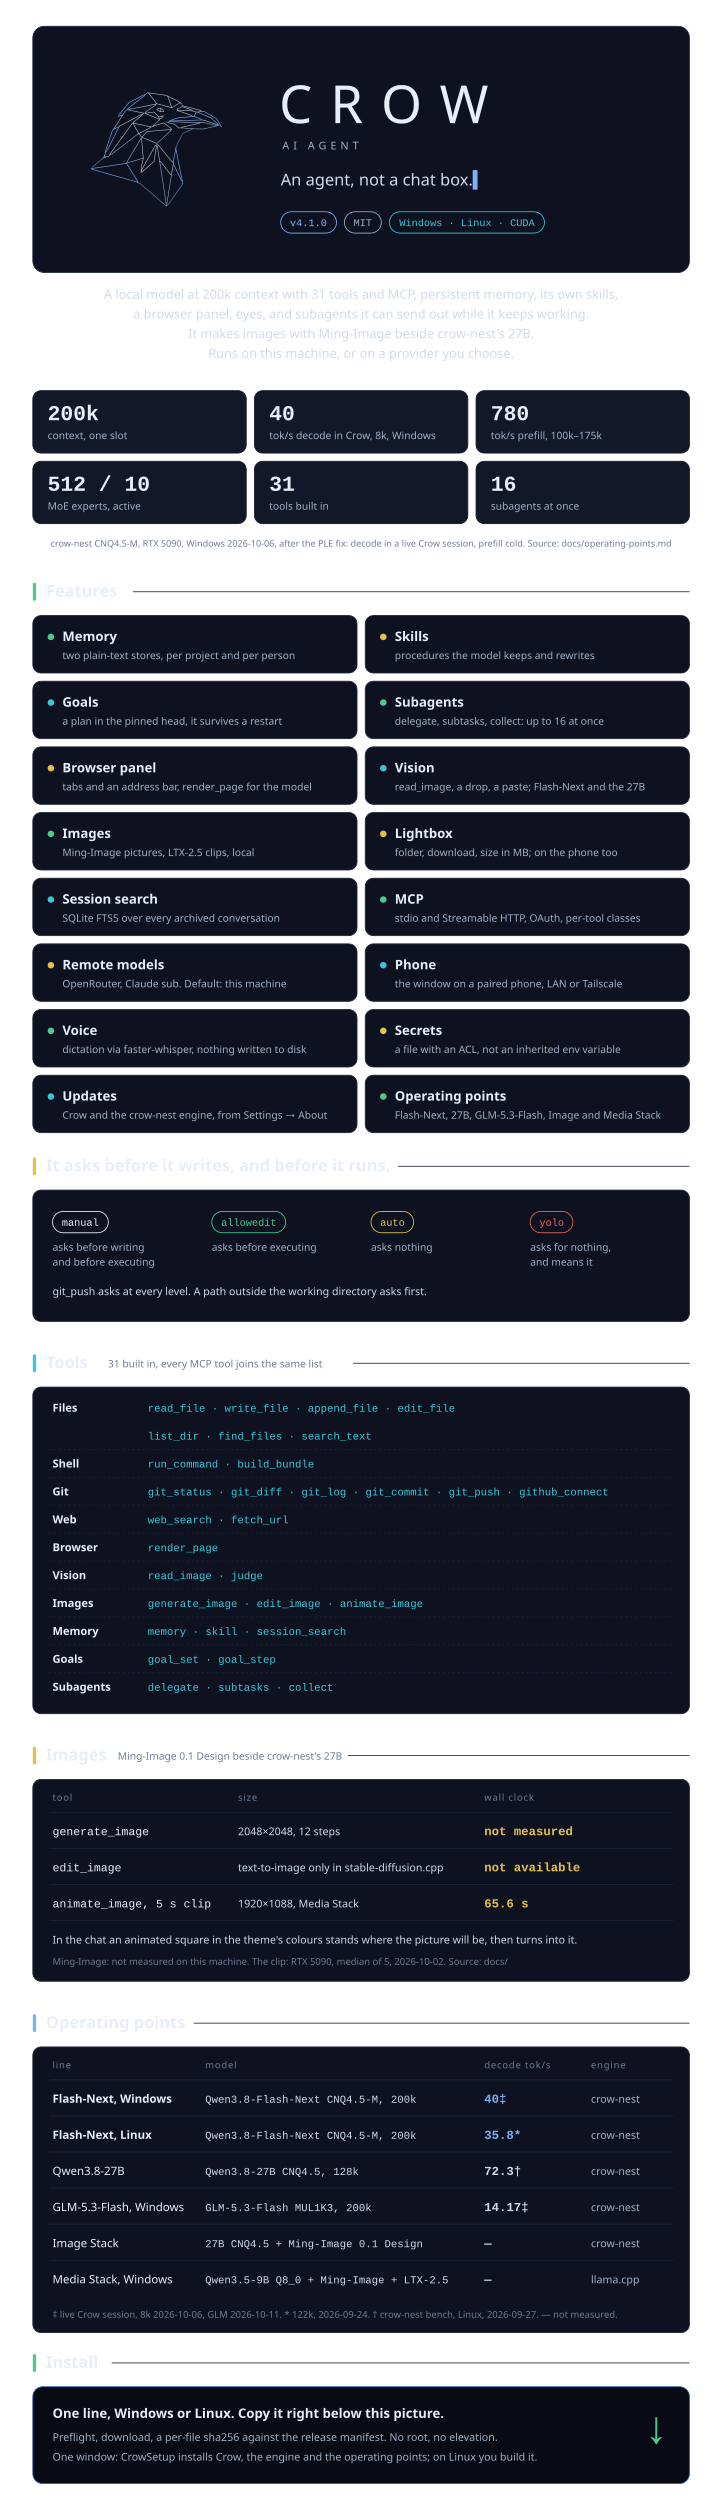
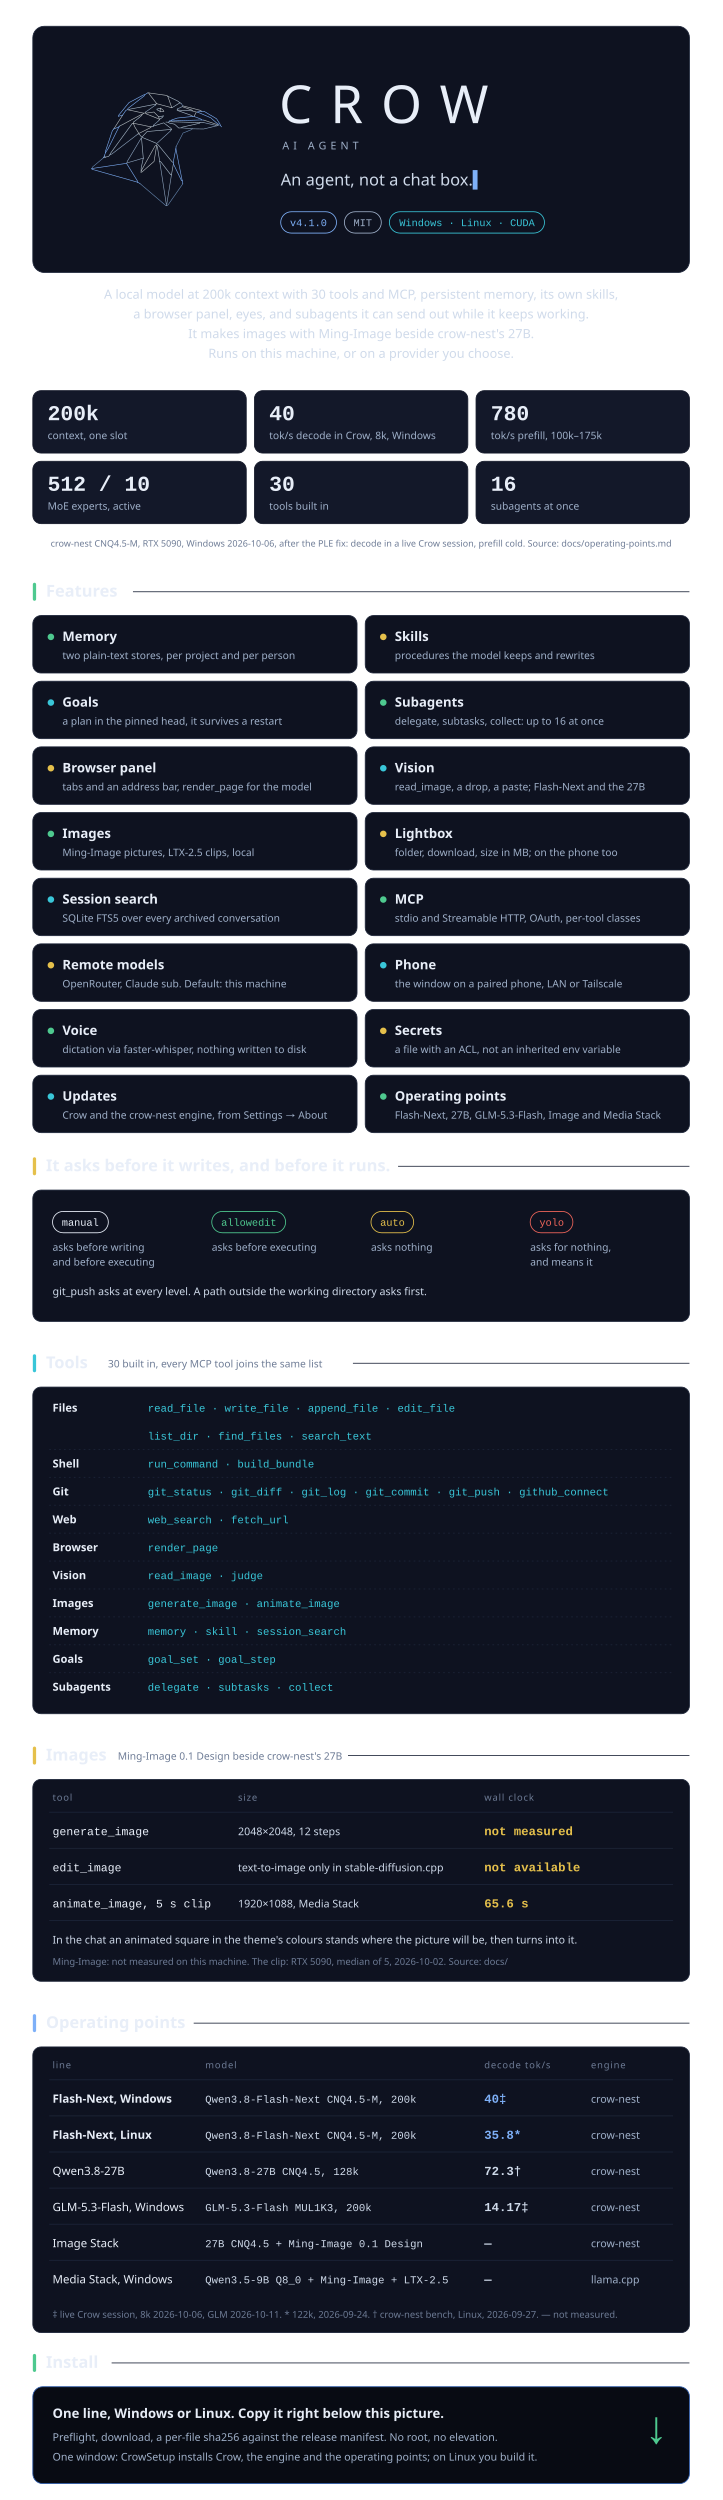
<svg xmlns="http://www.w3.org/2000/svg" viewBox="0 0 880 3046" width="880" height="3046" role="img" aria-label="Crow: an agent, not a chat box. Features, tools, images, operating points.">
  <rect x="40" y="32" width="800" height="300" rx="14" fill="#0e1220" stroke="#1c2438" />
  <g transform="translate(70 62) scale(0.235)">
    <g fill="none" stroke-width="3" stroke-linejoin="round" stroke-linecap="round">
      <path stroke="#6789b2" d="M642 273 650 285" />
      <path stroke="#6789b2" d="M699 404 693 409 651 426 615 496" />
      <path stroke="#6789b2" d="M239 554 183 601 178 610" />
      <path stroke="#6789b2" d="M650 689 573 799 567 802" />
      <path stroke="#6789b2" d="M428 688 563 803" />
      <path stroke="#90a7c2" d="M508 281 457 317" />
      <path stroke="#90a7c2" d="M647 289 622 301" />
      <path stroke="#90a7c2" d="M526 361 498 385" />
      <path stroke="#90a7c2" d="M755 371 820 386 823 389" />
      <path stroke="#90a7c2" d="M833 387 823 389" />
      <path stroke="#90a7c2" d="M823 389 758 405 699 404" />
      <path stroke="#90a7c2" d="M644 399 699 404" />
      <path stroke="#90a7c2" d="M587 414 515 480" />
      <path stroke="#90a7c2" d="M417 431 283 534 272 539" />
      <path stroke="#90a7c2" d="M436 453 433 454 362 573 360 581" />
      <path stroke="#90a7c2" d="M445 556 360 581" />
      <path stroke="#90a7c2" d="M530 572 564 793 567 794" />
      <path stroke="#90a7c2" d="M591 643 567 794" />
      <path stroke="#90a7c2" d="M563 803 567 802" />
      <path stroke="#90a7c2" d="M567 794 567 802" />
      <path stroke="#acbece" d="M572 235 625 261 635 269" />
      <path stroke="#acbece" d="M635 269 593 295" />
      <path stroke="#acbece" d="M635 269 642 273" />
      <path stroke="#acbece" d="M510 276 508 281" />
      <path stroke="#acbece" d="M510 276 376 302 368 306" />
      <path stroke="#acbece" d="M622 301 620 307 624 307" />
      <path stroke="#acbece" d="M534 297 515 302 517 306 532 313" />
      <path stroke="#acbece" d="M624 307 625 310 698 336 700 340" />
      <path stroke="#acbece" d="M624 307 699 311" />
      <path stroke="#acbece" d="M437 335 396 368" />
      <path stroke="#acbece" d="M549 337 544 345 529 355" />
      <path stroke="#acbece" d="M549 337 525 342" />
      <path stroke="#acbece" d="M498 385 497 390" />
      <path stroke="#acbece" d="M578 367 739 372" />
      <path stroke="#acbece" d="M562 369 575 370" />
      <path stroke="#acbece" d="M575 370 579 374 607 380 629 400 644 399" />
      <path stroke="#acbece" d="M739 372 737 375 648 395 644 399" />
      <path stroke="#acbece" d="M739 372 755 371" />
      <path stroke="#acbece" d="M388 376 275 531 272 539" />
      <path stroke="#acbece" d="M497 390 485 394" />
      <path stroke="#acbece" d="M497 390 551 373 590 403 591 407" />
      <path stroke="#acbece" d="M591 407 587 414" />
      <path stroke="#acbece" d="M591 407 465 418 438 447" />
      <path stroke="#acbece" d="M422 430 437 447" />
      <path stroke="#acbece" d="M438 448 515 480" />
      <path stroke="#acbece" d="M436 453 445 556" />
      <path stroke="#acbece" d="M515 484 523 488 594 575 600 578" />
      <path stroke="#acbece" d="M514 491 518 497 530 572" />
      <path stroke="#acbece" d="M272 539 265 547 248 551" />
      <path stroke="#acbece" d="M243 545 248 551" />
      <path stroke="#acbece" d="M248 551 239 554" />
      <path stroke="#acbece" d="M445 556 434 608 434 622" />
      <path stroke="#acbece" d="M530 572 535 574 587 642 591 643" />
      <path stroke="#acbece" d="M601 586 591 643" />
      <path stroke="#b9c0c4" d="M474 218 567 231 572 235" />
      <path stroke="#b9c0c4" d="M474 218 475 223 515 274" />
      <path stroke="#b9c0c4" d="M474 218 467 218" />
      <path stroke="#b9c0c4" d="M572 235 593 295" />
      <path stroke="#b9c0c4" d="M515 274 510 276" />
      <path stroke="#b9c0c4" d="M515 274 593 295" />
      <path stroke="#b9c0c4" d="M457 317 455 322" />
      <path stroke="#b9c0c4" d="M650 285 743 309 747 313" />
      <path stroke="#b9c0c4" d="M647 289 697 307 699 311" />
      <path stroke="#b9c0c4" d="M534 297 532 313" />
      <path stroke="#b9c0c4" d="M534 297 547 306 552 314 533 316 532 313" />
      <path stroke="#b9c0c4" d="M368 306 447 323" />
      <path stroke="#b9c0c4" d="M699 311 720 317" />
      <path stroke="#b9c0c4" d="M720 317 708 340" />
      <path stroke="#b9c0c4" d="M455 322 447 323" />
      <path stroke="#b9c0c4" d="M447 323 438 331" />
      <path stroke="#b9c0c4" d="M458 323 500 317 525 342" />
      <path stroke="#b9c0c4" d="M458 323 461 327 528 354" />
      <path stroke="#b9c0c4" d="M438 331 437 335" />
      <path stroke="#b9c0c4" d="M396 368 393 375" />
      <path stroke="#b9c0c4" d="M438 331 433 331 322 390" />
      <path stroke="#b9c0c4" d="M338 333 292 405" />
      <path stroke="#b9c0c4" d="M525 342 528 354" />
      <path stroke="#b9c0c4" d="M529 355 526 361" />
      <path stroke="#b9c0c4" d="M759 359 828 382" />
      <path stroke="#b9c0c4" d="M393 375 401 394 422 428" />
      <path stroke="#b9c0c4" d="M393 375 388 376" />
      <path stroke="#b9c0c4" d="M393 375 485 394" />
      <path stroke="#b9c0c4" d="M828 382 833 387" />
      <path stroke="#b9c0c4" d="M485 394 484 397 422 428" />
      <path stroke="#b9c0c4" d="M422 430 417 431" />
      <path stroke="#b9c0c4" d="M514 488 506 493 434 622" />
      <path stroke="#b9c0c4" d="M514 491 501 573 438 628 433 629" />
      <path stroke="#b9c0c4" d="M434 622 433 629" />
      <path stroke="#7eb0f8" d="M467 218 452 228" />
      <path stroke="#7eb0f8" d="M452 228 449 234 366 298 363 305" />
      <path stroke="#7eb0f8" d="M452 228 447 228 371 268 317 334 316 339" />
      <path stroke="#7eb0f8" d="M363 305 355 308 338 333" />
      <path stroke="#7eb0f8" d="M747 313 725 317" />
      <path stroke="#7eb0f8" d="M747 313 761 314 825 352 843 380 844 386" />
      <path stroke="#7eb0f8" d="M725 317 795 347 830 378" />
      <path stroke="#7eb0f8" d="M322 390 319 394" />
      <path stroke="#7eb0f8" d="M338 333 316 339" />
      <path stroke="#7eb0f8" d="M700 340 623 348 592 358 591 361" />
      <path stroke="#7eb0f8" d="M700 340 708 340" />
      <path stroke="#7eb0f8" d="M708 340 745 354 747 358" />
      <path stroke="#7eb0f8" d="M747 358 595 363 591 361" />
      <path stroke="#7eb0f8" d="M747 358 759 359" />
      <path stroke="#7eb0f8" d="M591 361 580 363 578 367" />
      <path stroke="#7eb0f8" d="M830 378 836 380 838 386" />
      <path stroke="#7eb0f8" d="M844 386 851 394" />
      <path stroke="#7eb0f8" d="M319 394 262 508 249 528" />
      <path stroke="#7eb0f8" d="M319 394 292 405" />
      <path stroke="#7eb0f8" d="M615 496 614 508" />
      <path stroke="#7eb0f8" d="M292 405 285 413 248 523 249 528" />
      <path stroke="#7eb0f8" d="M614 508 600 578" />
      <path stroke="#7eb0f8" d="M614 508 647 674" />
      <path stroke="#7eb0f8" d="M249 528 243 545" />
      <path stroke="#7eb0f8" d="M243 545 239 554" />
      <path stroke="#7eb0f8" d="M600 578 601 586" />
      <path stroke="#7eb0f8" d="M358 583 178 610" />
      <path stroke="#7eb0f8" d="M358 583 415 675 416 681" />
      <path stroke="#7eb0f8" d="M601 586 643 672 647 674" />
      <path stroke="#7eb0f8" d="M178 610 179 614 416 681" />
      <path stroke="#7eb0f8" d="M647 674 650 689" />
      <path stroke="#7eb0f8" d="M416 681 428 688" />
    </g>
  </g>
  <text x="340" y="150" font-family="-apple-system,BlinkMacSystemFont,'Segoe UI','Noto Sans',Helvetica,Arial,sans-serif" font-size="64" font-weight="300" fill="#e8eef8" text-anchor="start" letter-spacing="22">CROW</text>
  <text x="344" y="182" font-family="-apple-system,BlinkMacSystemFont,'Segoe UI','Noto Sans',Helvetica,Arial,sans-serif" font-size="13" font-weight="400" fill="#9fb0c9" text-anchor="start" letter-spacing="5">AI AGENT</text>
  <text x="342" y="226" font-family="-apple-system,BlinkMacSystemFont,'Segoe UI','Noto Sans',Helvetica,Arial,sans-serif" font-size="20" fill="#cfdaea">An agent, not a chat box.<tspan fill="#7eb0f8">▍<animate attributeName="opacity" values="1;1;0;0" keyTimes="0;.5;.5;1" dur="1.1s" repeatCount="indefinite" />
    </tspan>
  </text>
  <rect x="342" y="258" width="68" height="26" rx="13" fill="none" stroke="#7eb0f8" />
  <text x="375.8" y="275.5" font-family="ui-monospace,SFMono-Regular,'SF Mono',Menlo,Consolas,'Liberation Mono',monospace" font-size="12.5" font-weight="400" fill="#7eb0f8" text-anchor="middle" letter-spacing="0">v4.1.0</text>
  <rect x="419.6" y="258" width="45" height="26" rx="13" fill="none" stroke="#9fb0c9" />
  <text x="442.0" y="275.5" font-family="ui-monospace,SFMono-Regular,'SF Mono',Menlo,Consolas,'Liberation Mono',monospace" font-size="12.5" font-weight="400" fill="#9fb0c9" text-anchor="middle" letter-spacing="0">MIT</text>
  <rect x="474.4" y="258" width="189" height="26" rx="13" fill="none" stroke="#39c6d8" />
  <text x="569.0" y="275.5" font-family="ui-monospace,SFMono-Regular,'SF Mono',Menlo,Consolas,'Liberation Mono',monospace" font-size="12.5" font-weight="400" fill="#39c6d8" text-anchor="middle" letter-spacing="0">Windows · Linux · CUDA</text>
-   <text x="440.0" y="364" font-family="-apple-system,BlinkMacSystemFont,'Segoe UI','Noto Sans',Helvetica,Arial,sans-serif" font-size="15.5" font-weight="400" fill="#cfdaea" text-anchor="middle" letter-spacing="0">A local model at 200k context with 31 tools and MCP, persistent memory, its own skills,</text>
+   <text x="440.0" y="364" font-family="-apple-system,BlinkMacSystemFont,'Segoe UI','Noto Sans',Helvetica,Arial,sans-serif" font-size="15.5" font-weight="400" fill="#cfdaea" text-anchor="middle" letter-spacing="0">A local model at 200k context with 30 tools and MCP, persistent memory, its own skills,</text>
  <text x="440.0" y="388" font-family="-apple-system,BlinkMacSystemFont,'Segoe UI','Noto Sans',Helvetica,Arial,sans-serif" font-size="15.5" font-weight="400" fill="#cfdaea" text-anchor="middle" letter-spacing="0">a browser panel, eyes, and subagents it can send out while it keeps working.</text>
  <text x="440.0" y="412" font-family="-apple-system,BlinkMacSystemFont,'Segoe UI','Noto Sans',Helvetica,Arial,sans-serif" font-size="15.5" font-weight="400" fill="#cfdaea" text-anchor="middle" letter-spacing="0">It makes images with Ming-Image beside crow-nest's 27B.</text>
  <text x="440.0" y="436" font-family="-apple-system,BlinkMacSystemFont,'Segoe UI','Noto Sans',Helvetica,Arial,sans-serif" font-size="15.5" font-weight="400" fill="#cfdaea" text-anchor="middle" letter-spacing="0">Runs on this machine, or on a provider you choose.</text>
  <rect x="40" y="476" width="260" height="76" rx="10" fill="#131829" stroke="#131829" />
  <text x="58" y="512" font-family="ui-monospace,SFMono-Regular,'SF Mono',Menlo,Consolas,'Liberation Mono',monospace" font-size="26" font-weight="600" fill="#e8eef8" text-anchor="start" letter-spacing="0">200k</text>
  <text x="58" y="535" font-family="-apple-system,BlinkMacSystemFont,'Segoe UI','Noto Sans',Helvetica,Arial,sans-serif" font-size="12.5" font-weight="400" fill="#9fb0c9" text-anchor="start" letter-spacing="0">context, one slot</text>
  <rect x="310" y="476" width="260" height="76" rx="10" fill="#131829" stroke="#131829" />
  <text x="328" y="512" font-family="ui-monospace,SFMono-Regular,'SF Mono',Menlo,Consolas,'Liberation Mono',monospace" font-size="26" font-weight="600" fill="#e8eef8" text-anchor="start" letter-spacing="0">40</text>
  <text x="328" y="535" font-family="-apple-system,BlinkMacSystemFont,'Segoe UI','Noto Sans',Helvetica,Arial,sans-serif" font-size="12.5" font-weight="400" fill="#9fb0c9" text-anchor="start" letter-spacing="0">tok/s decode in Crow, 8k, Windows</text>
  <rect x="580" y="476" width="260" height="76" rx="10" fill="#131829" stroke="#131829" />
  <text x="598" y="512" font-family="ui-monospace,SFMono-Regular,'SF Mono',Menlo,Consolas,'Liberation Mono',monospace" font-size="26" font-weight="600" fill="#e8eef8" text-anchor="start" letter-spacing="0">780</text>
  <text x="598" y="535" font-family="-apple-system,BlinkMacSystemFont,'Segoe UI','Noto Sans',Helvetica,Arial,sans-serif" font-size="12.5" font-weight="400" fill="#9fb0c9" text-anchor="start" letter-spacing="0">tok/s prefill, 100k–175k</text>
  <rect x="40" y="562" width="260" height="76" rx="10" fill="#131829" stroke="#131829" />
  <text x="58" y="598" font-family="ui-monospace,SFMono-Regular,'SF Mono',Menlo,Consolas,'Liberation Mono',monospace" font-size="26" font-weight="600" fill="#e8eef8" text-anchor="start" letter-spacing="0">512 / 10</text>
  <text x="58" y="621" font-family="-apple-system,BlinkMacSystemFont,'Segoe UI','Noto Sans',Helvetica,Arial,sans-serif" font-size="12.5" font-weight="400" fill="#9fb0c9" text-anchor="start" letter-spacing="0">MoE experts, active</text>
  <rect x="310" y="562" width="260" height="76" rx="10" fill="#131829" stroke="#131829" />
-   <text x="328" y="598" font-family="ui-monospace,SFMono-Regular,'SF Mono',Menlo,Consolas,'Liberation Mono',monospace" font-size="26" font-weight="600" fill="#e8eef8" text-anchor="start" letter-spacing="0">31</text>
+   <text x="328" y="598" font-family="ui-monospace,SFMono-Regular,'SF Mono',Menlo,Consolas,'Liberation Mono',monospace" font-size="26" font-weight="600" fill="#e8eef8" text-anchor="start" letter-spacing="0">30</text>
  <text x="328" y="621" font-family="-apple-system,BlinkMacSystemFont,'Segoe UI','Noto Sans',Helvetica,Arial,sans-serif" font-size="12.5" font-weight="400" fill="#9fb0c9" text-anchor="start" letter-spacing="0">tools built in</text>
  <rect x="580" y="562" width="260" height="76" rx="10" fill="#131829" stroke="#131829" />
  <text x="598" y="598" font-family="ui-monospace,SFMono-Regular,'SF Mono',Menlo,Consolas,'Liberation Mono',monospace" font-size="26" font-weight="600" fill="#e8eef8" text-anchor="start" letter-spacing="0">16</text>
  <text x="598" y="621" font-family="-apple-system,BlinkMacSystemFont,'Segoe UI','Noto Sans',Helvetica,Arial,sans-serif" font-size="12.5" font-weight="400" fill="#9fb0c9" text-anchor="start" letter-spacing="0">subagents at once</text>
  <text x="440.0" y="666" font-family="-apple-system,BlinkMacSystemFont,'Segoe UI','Noto Sans',Helvetica,Arial,sans-serif" font-size="11" font-weight="400" fill="#6d7b95" text-anchor="middle" letter-spacing="0">crow-nest CNQ4.5-M, RTX 5090, Windows 2026-10-06, after the PLE fix: decode in a live Crow session, prefill cold. Source: docs/operating-points.md</text>
  <rect x="40" y="710" width="4" height="22" rx="2" fill="#4ec98f" />
  <text x="56" y="727" font-family="-apple-system,BlinkMacSystemFont,'Segoe UI','Noto Sans',Helvetica,Arial,sans-serif" font-size="20" font-weight="600" fill="#e8eef8" text-anchor="start" letter-spacing="0">Features</text>
  <line x1="162" y1="721" x2="840" y2="721" stroke="#1c2438" />
  <rect x="40" y="750" width="395" height="70" rx="10" fill="#0e1220" stroke="#1c2438" />
  <circle cx="62" cy="776" r="4" fill="#4ec98f" />
  <text x="76" y="781" font-family="-apple-system,BlinkMacSystemFont,'Segoe UI','Noto Sans',Helvetica,Arial,sans-serif" font-size="16" font-weight="600" fill="#e8eef8" text-anchor="start" letter-spacing="0">Memory</text>
  <text x="76" y="803" font-family="-apple-system,BlinkMacSystemFont,'Segoe UI','Noto Sans',Helvetica,Arial,sans-serif" font-size="12.5" font-weight="400" fill="#9fb0c9" text-anchor="start" letter-spacing="0">two plain-text stores, per project and per person</text>
  <rect x="445" y="750" width="395" height="70" rx="10" fill="#0e1220" stroke="#1c2438" />
  <circle cx="467" cy="776" r="4" fill="#e5c04b" />
  <text x="481" y="781" font-family="-apple-system,BlinkMacSystemFont,'Segoe UI','Noto Sans',Helvetica,Arial,sans-serif" font-size="16" font-weight="600" fill="#e8eef8" text-anchor="start" letter-spacing="0">Skills</text>
  <text x="481" y="803" font-family="-apple-system,BlinkMacSystemFont,'Segoe UI','Noto Sans',Helvetica,Arial,sans-serif" font-size="12.5" font-weight="400" fill="#9fb0c9" text-anchor="start" letter-spacing="0">procedures the model keeps and rewrites</text>
  <rect x="40" y="830" width="395" height="70" rx="10" fill="#0e1220" stroke="#1c2438" />
  <circle cx="62" cy="856" r="4" fill="#39c6d8" />
  <text x="76" y="861" font-family="-apple-system,BlinkMacSystemFont,'Segoe UI','Noto Sans',Helvetica,Arial,sans-serif" font-size="16" font-weight="600" fill="#e8eef8" text-anchor="start" letter-spacing="0">Goals</text>
  <text x="76" y="883" font-family="-apple-system,BlinkMacSystemFont,'Segoe UI','Noto Sans',Helvetica,Arial,sans-serif" font-size="12.5" font-weight="400" fill="#9fb0c9" text-anchor="start" letter-spacing="0">a plan in the pinned head, it survives a restart</text>
  <rect x="445" y="830" width="395" height="70" rx="10" fill="#0e1220" stroke="#1c2438" />
  <circle cx="467" cy="856" r="4" fill="#4ec98f" />
  <text x="481" y="861" font-family="-apple-system,BlinkMacSystemFont,'Segoe UI','Noto Sans',Helvetica,Arial,sans-serif" font-size="16" font-weight="600" fill="#e8eef8" text-anchor="start" letter-spacing="0">Subagents</text>
  <text x="481" y="883" font-family="-apple-system,BlinkMacSystemFont,'Segoe UI','Noto Sans',Helvetica,Arial,sans-serif" font-size="12.5" font-weight="400" fill="#9fb0c9" text-anchor="start" letter-spacing="0">delegate, subtasks, collect: up to 16 at once</text>
  <rect x="40" y="910" width="395" height="70" rx="10" fill="#0e1220" stroke="#1c2438" />
  <circle cx="62" cy="936" r="4" fill="#e5c04b" />
  <text x="76" y="941" font-family="-apple-system,BlinkMacSystemFont,'Segoe UI','Noto Sans',Helvetica,Arial,sans-serif" font-size="16" font-weight="600" fill="#e8eef8" text-anchor="start" letter-spacing="0">Browser panel</text>
  <text x="76" y="963" font-family="-apple-system,BlinkMacSystemFont,'Segoe UI','Noto Sans',Helvetica,Arial,sans-serif" font-size="12.5" font-weight="400" fill="#9fb0c9" text-anchor="start" letter-spacing="0">tabs and an address bar, render_page for the model</text>
  <rect x="445" y="910" width="395" height="70" rx="10" fill="#0e1220" stroke="#1c2438" />
  <circle cx="467" cy="936" r="4" fill="#39c6d8" />
  <text x="481" y="941" font-family="-apple-system,BlinkMacSystemFont,'Segoe UI','Noto Sans',Helvetica,Arial,sans-serif" font-size="16" font-weight="600" fill="#e8eef8" text-anchor="start" letter-spacing="0">Vision</text>
  <text x="481" y="963" font-family="-apple-system,BlinkMacSystemFont,'Segoe UI','Noto Sans',Helvetica,Arial,sans-serif" font-size="12.5" font-weight="400" fill="#9fb0c9" text-anchor="start" letter-spacing="0">read_image, a drop, a paste; Flash-Next and the 27B</text>
  <rect x="40" y="990" width="395" height="70" rx="10" fill="#0e1220" stroke="#1c2438" />
  <circle cx="62" cy="1016" r="4" fill="#4ec98f" />
  <text x="76" y="1021" font-family="-apple-system,BlinkMacSystemFont,'Segoe UI','Noto Sans',Helvetica,Arial,sans-serif" font-size="16" font-weight="600" fill="#e8eef8" text-anchor="start" letter-spacing="0">Images</text>
  <text x="76" y="1043" font-family="-apple-system,BlinkMacSystemFont,'Segoe UI','Noto Sans',Helvetica,Arial,sans-serif" font-size="12.5" font-weight="400" fill="#9fb0c9" text-anchor="start" letter-spacing="0">Ming-Image pictures, LTX-2.5 clips, local</text>
  <rect x="445" y="990" width="395" height="70" rx="10" fill="#0e1220" stroke="#1c2438" />
  <circle cx="467" cy="1016" r="4" fill="#e5c04b" />
  <text x="481" y="1021" font-family="-apple-system,BlinkMacSystemFont,'Segoe UI','Noto Sans',Helvetica,Arial,sans-serif" font-size="16" font-weight="600" fill="#e8eef8" text-anchor="start" letter-spacing="0">Lightbox</text>
  <text x="481" y="1043" font-family="-apple-system,BlinkMacSystemFont,'Segoe UI','Noto Sans',Helvetica,Arial,sans-serif" font-size="12.5" font-weight="400" fill="#9fb0c9" text-anchor="start" letter-spacing="0">folder, download, size in MB; on the phone too</text>
  <rect x="40" y="1070" width="395" height="70" rx="10" fill="#0e1220" stroke="#1c2438" />
  <circle cx="62" cy="1096" r="4" fill="#39c6d8" />
  <text x="76" y="1101" font-family="-apple-system,BlinkMacSystemFont,'Segoe UI','Noto Sans',Helvetica,Arial,sans-serif" font-size="16" font-weight="600" fill="#e8eef8" text-anchor="start" letter-spacing="0">Session search</text>
  <text x="76" y="1123" font-family="-apple-system,BlinkMacSystemFont,'Segoe UI','Noto Sans',Helvetica,Arial,sans-serif" font-size="12.5" font-weight="400" fill="#9fb0c9" text-anchor="start" letter-spacing="0">SQLite FTS5 over every archived conversation</text>
  <rect x="445" y="1070" width="395" height="70" rx="10" fill="#0e1220" stroke="#1c2438" />
  <circle cx="467" cy="1096" r="4" fill="#4ec98f" />
  <text x="481" y="1101" font-family="-apple-system,BlinkMacSystemFont,'Segoe UI','Noto Sans',Helvetica,Arial,sans-serif" font-size="16" font-weight="600" fill="#e8eef8" text-anchor="start" letter-spacing="0">MCP</text>
  <text x="481" y="1123" font-family="-apple-system,BlinkMacSystemFont,'Segoe UI','Noto Sans',Helvetica,Arial,sans-serif" font-size="12.5" font-weight="400" fill="#9fb0c9" text-anchor="start" letter-spacing="0">stdio and Streamable HTTP, OAuth, per-tool classes</text>
  <rect x="40" y="1150" width="395" height="70" rx="10" fill="#0e1220" stroke="#1c2438" />
  <circle cx="62" cy="1176" r="4" fill="#e5c04b" />
  <text x="76" y="1181" font-family="-apple-system,BlinkMacSystemFont,'Segoe UI','Noto Sans',Helvetica,Arial,sans-serif" font-size="16" font-weight="600" fill="#e8eef8" text-anchor="start" letter-spacing="0">Remote models</text>
  <text x="76" y="1203" font-family="-apple-system,BlinkMacSystemFont,'Segoe UI','Noto Sans',Helvetica,Arial,sans-serif" font-size="12.5" font-weight="400" fill="#9fb0c9" text-anchor="start" letter-spacing="0">OpenRouter, Claude sub. Default: this machine</text>
  <rect x="445" y="1150" width="395" height="70" rx="10" fill="#0e1220" stroke="#1c2438" />
  <circle cx="467" cy="1176" r="4" fill="#39c6d8" />
  <text x="481" y="1181" font-family="-apple-system,BlinkMacSystemFont,'Segoe UI','Noto Sans',Helvetica,Arial,sans-serif" font-size="16" font-weight="600" fill="#e8eef8" text-anchor="start" letter-spacing="0">Phone</text>
  <text x="481" y="1203" font-family="-apple-system,BlinkMacSystemFont,'Segoe UI','Noto Sans',Helvetica,Arial,sans-serif" font-size="12.5" font-weight="400" fill="#9fb0c9" text-anchor="start" letter-spacing="0">the window on a paired phone, LAN or Tailscale</text>
  <rect x="40" y="1230" width="395" height="70" rx="10" fill="#0e1220" stroke="#1c2438" />
  <circle cx="62" cy="1256" r="4" fill="#4ec98f" />
  <text x="76" y="1261" font-family="-apple-system,BlinkMacSystemFont,'Segoe UI','Noto Sans',Helvetica,Arial,sans-serif" font-size="16" font-weight="600" fill="#e8eef8" text-anchor="start" letter-spacing="0">Voice</text>
  <text x="76" y="1283" font-family="-apple-system,BlinkMacSystemFont,'Segoe UI','Noto Sans',Helvetica,Arial,sans-serif" font-size="12.5" font-weight="400" fill="#9fb0c9" text-anchor="start" letter-spacing="0">dictation via faster-whisper, nothing written to disk</text>
  <rect x="445" y="1230" width="395" height="70" rx="10" fill="#0e1220" stroke="#1c2438" />
  <circle cx="467" cy="1256" r="4" fill="#e5c04b" />
  <text x="481" y="1261" font-family="-apple-system,BlinkMacSystemFont,'Segoe UI','Noto Sans',Helvetica,Arial,sans-serif" font-size="16" font-weight="600" fill="#e8eef8" text-anchor="start" letter-spacing="0">Secrets</text>
  <text x="481" y="1283" font-family="-apple-system,BlinkMacSystemFont,'Segoe UI','Noto Sans',Helvetica,Arial,sans-serif" font-size="12.5" font-weight="400" fill="#9fb0c9" text-anchor="start" letter-spacing="0">a file with an ACL, not an inherited env variable</text>
  <rect x="40" y="1310" width="395" height="70" rx="10" fill="#0e1220" stroke="#1c2438" />
  <circle cx="62" cy="1336" r="4" fill="#39c6d8" />
  <text x="76" y="1341" font-family="-apple-system,BlinkMacSystemFont,'Segoe UI','Noto Sans',Helvetica,Arial,sans-serif" font-size="16" font-weight="600" fill="#e8eef8" text-anchor="start" letter-spacing="0">Updates</text>
  <text x="76" y="1363" font-family="-apple-system,BlinkMacSystemFont,'Segoe UI','Noto Sans',Helvetica,Arial,sans-serif" font-size="12.5" font-weight="400" fill="#9fb0c9" text-anchor="start" letter-spacing="0">Crow and the crow-nest engine, from Settings → About</text>
  <rect x="445" y="1310" width="395" height="70" rx="10" fill="#0e1220" stroke="#1c2438" />
  <circle cx="467" cy="1336" r="4" fill="#4ec98f" />
  <text x="481" y="1341" font-family="-apple-system,BlinkMacSystemFont,'Segoe UI','Noto Sans',Helvetica,Arial,sans-serif" font-size="16" font-weight="600" fill="#e8eef8" text-anchor="start" letter-spacing="0">Operating points</text>
  <text x="481" y="1363" font-family="-apple-system,BlinkMacSystemFont,'Segoe UI','Noto Sans',Helvetica,Arial,sans-serif" font-size="12.5" font-weight="400" fill="#9fb0c9" text-anchor="start" letter-spacing="0">Flash-Next, 27B, GLM-5.3-Flash, Image and Media Stack</text>
  <rect x="40" y="1410" width="4" height="22" rx="2" fill="#e5c04b" />
  <text x="56" y="1427" font-family="-apple-system,BlinkMacSystemFont,'Segoe UI','Noto Sans',Helvetica,Arial,sans-serif" font-size="20" font-weight="600" fill="#e8eef8" text-anchor="start" letter-spacing="0">It asks before it writes, and before it runs.</text>
  <line x1="485" y1="1421" x2="840" y2="1421" stroke="#1c2438" />
  <rect x="40" y="1450" width="800" height="160" rx="10" fill="#0e1220" stroke="#1c2438" />
  <rect x="64" y="1476" width="68" height="26" rx="13" fill="none" stroke="#e8eef8" />
  <text x="97.8" y="1493.5" font-family="ui-monospace,SFMono-Regular,'SF Mono',Menlo,Consolas,'Liberation Mono',monospace" font-size="12.5" font-weight="400" fill="#e8eef8" text-anchor="middle" letter-spacing="0">manual</text>
  <text x="64" y="1524" font-family="-apple-system,BlinkMacSystemFont,'Segoe UI','Noto Sans',Helvetica,Arial,sans-serif" font-size="12.5" font-weight="400" fill="#9fb0c9" text-anchor="start" letter-spacing="0">asks before writing</text>
  <text x="64" y="1542" font-family="-apple-system,BlinkMacSystemFont,'Segoe UI','Noto Sans',Helvetica,Arial,sans-serif" font-size="12.5" font-weight="400" fill="#9fb0c9" text-anchor="start" letter-spacing="0">and before executing</text>
  <rect x="258" y="1476" width="90" height="26" rx="13" fill="none" stroke="#4ec98f" />
  <text x="303.2" y="1493.5" font-family="ui-monospace,SFMono-Regular,'SF Mono',Menlo,Consolas,'Liberation Mono',monospace" font-size="12.5" font-weight="400" fill="#4ec98f" text-anchor="middle" letter-spacing="0">allowedit</text>
  <text x="258" y="1524" font-family="-apple-system,BlinkMacSystemFont,'Segoe UI','Noto Sans',Helvetica,Arial,sans-serif" font-size="12.5" font-weight="400" fill="#9fb0c9" text-anchor="start" letter-spacing="0">asks before executing</text>
  <rect x="452" y="1476" width="52" height="26" rx="13" fill="none" stroke="#e5c04b" />
  <text x="478.2" y="1493.5" font-family="ui-monospace,SFMono-Regular,'SF Mono',Menlo,Consolas,'Liberation Mono',monospace" font-size="12.5" font-weight="400" fill="#e5c04b" text-anchor="middle" letter-spacing="0">auto</text>
  <text x="452" y="1524" font-family="-apple-system,BlinkMacSystemFont,'Segoe UI','Noto Sans',Helvetica,Arial,sans-serif" font-size="12.5" font-weight="400" fill="#9fb0c9" text-anchor="start" letter-spacing="0">asks nothing</text>
  <rect x="646" y="1476" width="52" height="26" rx="13" fill="none" stroke="#f0655a" />
  <text x="672.2" y="1493.5" font-family="ui-monospace,SFMono-Regular,'SF Mono',Menlo,Consolas,'Liberation Mono',monospace" font-size="12.5" font-weight="400" fill="#f0655a" text-anchor="middle" letter-spacing="0">yolo</text>
  <text x="646" y="1524" font-family="-apple-system,BlinkMacSystemFont,'Segoe UI','Noto Sans',Helvetica,Arial,sans-serif" font-size="12.5" font-weight="400" fill="#9fb0c9" text-anchor="start" letter-spacing="0">asks for nothing,</text>
  <text x="646" y="1542" font-family="-apple-system,BlinkMacSystemFont,'Segoe UI','Noto Sans',Helvetica,Arial,sans-serif" font-size="12.5" font-weight="400" fill="#9fb0c9" text-anchor="start" letter-spacing="0">and means it</text>
  <text x="64" y="1578" font-family="-apple-system,BlinkMacSystemFont,'Segoe UI','Noto Sans',Helvetica,Arial,sans-serif" font-size="13" font-weight="400" fill="#cfdaea" text-anchor="start" letter-spacing="0">git_push asks at every level. A path outside the working directory asks first.</text>
  <rect x="40" y="1650" width="4" height="22" rx="2" fill="#39c6d8" />
  <text x="56" y="1667" font-family="-apple-system,BlinkMacSystemFont,'Segoe UI','Noto Sans',Helvetica,Arial,sans-serif" font-size="20" font-weight="600" fill="#e8eef8" text-anchor="start" letter-spacing="0">Tools</text>
-   <text x="131.5" y="1666" font-family="-apple-system,BlinkMacSystemFont,'Segoe UI','Noto Sans',Helvetica,Arial,sans-serif" font-size="12.5" font-weight="400" fill="#6d7b95" text-anchor="start" letter-spacing="0">31 built in, every MCP tool joins the same list</text>
+   <text x="131.5" y="1666" font-family="-apple-system,BlinkMacSystemFont,'Segoe UI','Noto Sans',Helvetica,Arial,sans-serif" font-size="12.5" font-weight="400" fill="#6d7b95" text-anchor="start" letter-spacing="0">30 built in, every MCP tool joins the same list</text>
  <line x1="430" y1="1661" x2="840" y2="1661" stroke="#1c2438" />
  <rect x="40" y="1690" width="800" height="398" rx="10" fill="#0e1220" stroke="#1c2438" />
  <text x="64" y="1720" font-family="-apple-system,BlinkMacSystemFont,'Segoe UI','Noto Sans',Helvetica,Arial,sans-serif" font-size="13.5" font-weight="600" fill="#e8eef8" text-anchor="start" letter-spacing="0">Files</text>
  <text x="180" y="1720" font-family="ui-monospace,SFMono-Regular,'SF Mono',Menlo,Consolas,'Liberation Mono',monospace" font-size="13" font-weight="400" fill="#39c6d8" text-anchor="start" letter-spacing="0">read_file · write_file · append_file · edit_file</text>
  <text x="64" y="1754" font-family="-apple-system,BlinkMacSystemFont,'Segoe UI','Noto Sans',Helvetica,Arial,sans-serif" font-size="13.5" font-weight="600" fill="#e8eef8" text-anchor="start" letter-spacing="0" />
  <text x="180" y="1754" font-family="ui-monospace,SFMono-Regular,'SF Mono',Menlo,Consolas,'Liberation Mono',monospace" font-size="13" font-weight="400" fill="#39c6d8" text-anchor="start" letter-spacing="0">list_dir · find_files · search_text</text>
  <line x1="60" y1="1766" x2="820" y2="1766" stroke="#1c2438" stroke-dasharray="2 4" />
  <text x="64" y="1788" font-family="-apple-system,BlinkMacSystemFont,'Segoe UI','Noto Sans',Helvetica,Arial,sans-serif" font-size="13.5" font-weight="600" fill="#e8eef8" text-anchor="start" letter-spacing="0">Shell</text>
  <text x="180" y="1788" font-family="ui-monospace,SFMono-Regular,'SF Mono',Menlo,Consolas,'Liberation Mono',monospace" font-size="13" font-weight="400" fill="#39c6d8" text-anchor="start" letter-spacing="0">run_command · build_bundle</text>
  <line x1="60" y1="1800" x2="820" y2="1800" stroke="#1c2438" stroke-dasharray="2 4" />
  <text x="64" y="1822" font-family="-apple-system,BlinkMacSystemFont,'Segoe UI','Noto Sans',Helvetica,Arial,sans-serif" font-size="13.5" font-weight="600" fill="#e8eef8" text-anchor="start" letter-spacing="0">Git</text>
  <text x="180" y="1822" font-family="ui-monospace,SFMono-Regular,'SF Mono',Menlo,Consolas,'Liberation Mono',monospace" font-size="13" font-weight="400" fill="#39c6d8" text-anchor="start" letter-spacing="0">git_status · git_diff · git_log · git_commit · git_push · github_connect</text>
  <line x1="60" y1="1834" x2="820" y2="1834" stroke="#1c2438" stroke-dasharray="2 4" />
  <text x="64" y="1856" font-family="-apple-system,BlinkMacSystemFont,'Segoe UI','Noto Sans',Helvetica,Arial,sans-serif" font-size="13.5" font-weight="600" fill="#e8eef8" text-anchor="start" letter-spacing="0">Web</text>
  <text x="180" y="1856" font-family="ui-monospace,SFMono-Regular,'SF Mono',Menlo,Consolas,'Liberation Mono',monospace" font-size="13" font-weight="400" fill="#39c6d8" text-anchor="start" letter-spacing="0">web_search · fetch_url</text>
  <line x1="60" y1="1868" x2="820" y2="1868" stroke="#1c2438" stroke-dasharray="2 4" />
  <text x="64" y="1890" font-family="-apple-system,BlinkMacSystemFont,'Segoe UI','Noto Sans',Helvetica,Arial,sans-serif" font-size="13.5" font-weight="600" fill="#e8eef8" text-anchor="start" letter-spacing="0">Browser</text>
  <text x="180" y="1890" font-family="ui-monospace,SFMono-Regular,'SF Mono',Menlo,Consolas,'Liberation Mono',monospace" font-size="13" font-weight="400" fill="#39c6d8" text-anchor="start" letter-spacing="0">render_page</text>
  <line x1="60" y1="1902" x2="820" y2="1902" stroke="#1c2438" stroke-dasharray="2 4" />
  <text x="64" y="1924" font-family="-apple-system,BlinkMacSystemFont,'Segoe UI','Noto Sans',Helvetica,Arial,sans-serif" font-size="13.5" font-weight="600" fill="#e8eef8" text-anchor="start" letter-spacing="0">Vision</text>
  <text x="180" y="1924" font-family="ui-monospace,SFMono-Regular,'SF Mono',Menlo,Consolas,'Liberation Mono',monospace" font-size="13" font-weight="400" fill="#39c6d8" text-anchor="start" letter-spacing="0">read_image · judge</text>
  <line x1="60" y1="1936" x2="820" y2="1936" stroke="#1c2438" stroke-dasharray="2 4" />
  <text x="64" y="1958" font-family="-apple-system,BlinkMacSystemFont,'Segoe UI','Noto Sans',Helvetica,Arial,sans-serif" font-size="13.5" font-weight="600" fill="#e8eef8" text-anchor="start" letter-spacing="0">Images</text>
-   <text x="180" y="1958" font-family="ui-monospace,SFMono-Regular,'SF Mono',Menlo,Consolas,'Liberation Mono',monospace" font-size="13" font-weight="400" fill="#39c6d8" text-anchor="start" letter-spacing="0">generate_image · edit_image · animate_image</text>
+   <text x="180" y="1958" font-family="ui-monospace,SFMono-Regular,'SF Mono',Menlo,Consolas,'Liberation Mono',monospace" font-size="13" font-weight="400" fill="#39c6d8" text-anchor="start" letter-spacing="0">generate_image · animate_image</text>
  <line x1="60" y1="1970" x2="820" y2="1970" stroke="#1c2438" stroke-dasharray="2 4" />
  <text x="64" y="1992" font-family="-apple-system,BlinkMacSystemFont,'Segoe UI','Noto Sans',Helvetica,Arial,sans-serif" font-size="13.5" font-weight="600" fill="#e8eef8" text-anchor="start" letter-spacing="0">Memory</text>
  <text x="180" y="1992" font-family="ui-monospace,SFMono-Regular,'SF Mono',Menlo,Consolas,'Liberation Mono',monospace" font-size="13" font-weight="400" fill="#39c6d8" text-anchor="start" letter-spacing="0">memory · skill · session_search</text>
  <line x1="60" y1="2004" x2="820" y2="2004" stroke="#1c2438" stroke-dasharray="2 4" />
  <text x="64" y="2026" font-family="-apple-system,BlinkMacSystemFont,'Segoe UI','Noto Sans',Helvetica,Arial,sans-serif" font-size="13.5" font-weight="600" fill="#e8eef8" text-anchor="start" letter-spacing="0">Goals</text>
  <text x="180" y="2026" font-family="ui-monospace,SFMono-Regular,'SF Mono',Menlo,Consolas,'Liberation Mono',monospace" font-size="13" font-weight="400" fill="#39c6d8" text-anchor="start" letter-spacing="0">goal_set · goal_step</text>
  <line x1="60" y1="2038" x2="820" y2="2038" stroke="#1c2438" stroke-dasharray="2 4" />
  <text x="64" y="2060" font-family="-apple-system,BlinkMacSystemFont,'Segoe UI','Noto Sans',Helvetica,Arial,sans-serif" font-size="13.5" font-weight="600" fill="#e8eef8" text-anchor="start" letter-spacing="0">Subagents</text>
  <text x="180" y="2060" font-family="ui-monospace,SFMono-Regular,'SF Mono',Menlo,Consolas,'Liberation Mono',monospace" font-size="13" font-weight="400" fill="#39c6d8" text-anchor="start" letter-spacing="0">delegate · subtasks · collect</text>
  <rect x="40" y="2128" width="4" height="22" rx="2" fill="#e5c04b" />
  <text x="56" y="2145" font-family="-apple-system,BlinkMacSystemFont,'Segoe UI','Noto Sans',Helvetica,Arial,sans-serif" font-size="20" font-weight="600" fill="#e8eef8" text-anchor="start" letter-spacing="0">Images</text>
  <text x="143.5" y="2144" font-family="-apple-system,BlinkMacSystemFont,'Segoe UI','Noto Sans',Helvetica,Arial,sans-serif" font-size="12.5" font-weight="400" fill="#6d7b95" text-anchor="start" letter-spacing="0">Ming-Image 0.1 Design beside crow-nest's 27B</text>
  <line x1="424" y1="2139" x2="840" y2="2139" stroke="#1c2438" />
  <rect x="40" y="2168" width="800" height="246" rx="10" fill="#0e1220" stroke="#1c2438" />
  <text x="64" y="2194" font-family="-apple-system,BlinkMacSystemFont,'Segoe UI','Noto Sans',Helvetica,Arial,sans-serif" font-size="11.5" font-weight="400" fill="#6d7b95" text-anchor="start" letter-spacing="1">tool</text>
  <text x="290" y="2194" font-family="-apple-system,BlinkMacSystemFont,'Segoe UI','Noto Sans',Helvetica,Arial,sans-serif" font-size="11.5" font-weight="400" fill="#6d7b95" text-anchor="start" letter-spacing="1">size</text>
  <text x="590" y="2194" font-family="-apple-system,BlinkMacSystemFont,'Segoe UI','Noto Sans',Helvetica,Arial,sans-serif" font-size="11.5" font-weight="400" fill="#6d7b95" text-anchor="start" letter-spacing="1">wall clock</text>
  <line x1="60" y1="2208" x2="820" y2="2208" stroke="#1c2438" />
  <text x="64" y="2236" font-family="ui-monospace,SFMono-Regular,'SF Mono',Menlo,Consolas,'Liberation Mono',monospace" font-size="14" font-weight="400" fill="#e8eef8" text-anchor="start" letter-spacing="0">generate_image</text>
  <text x="290" y="2236" font-family="-apple-system,BlinkMacSystemFont,'Segoe UI','Noto Sans',Helvetica,Arial,sans-serif" font-size="13" font-weight="400" fill="#cfdaea" text-anchor="start" letter-spacing="0">2048×2048, 12 steps</text>
  <text x="590" y="2236" font-family="ui-monospace,SFMono-Regular,'SF Mono',Menlo,Consolas,'Liberation Mono',monospace" font-size="15" font-weight="600" fill="#e5c04b" text-anchor="start" letter-spacing="0">not measured</text>
  <line x1="60" y1="2252" x2="820" y2="2252" stroke="#1c2438" />
  <text x="64" y="2280" font-family="ui-monospace,SFMono-Regular,'SF Mono',Menlo,Consolas,'Liberation Mono',monospace" font-size="14" font-weight="400" fill="#e8eef8" text-anchor="start" letter-spacing="0">edit_image</text>
  <text x="290" y="2280" font-family="-apple-system,BlinkMacSystemFont,'Segoe UI','Noto Sans',Helvetica,Arial,sans-serif" font-size="13" font-weight="400" fill="#cfdaea" text-anchor="start" letter-spacing="0">text-to-image only in stable-diffusion.cpp</text>
  <text x="590" y="2280" font-family="ui-monospace,SFMono-Regular,'SF Mono',Menlo,Consolas,'Liberation Mono',monospace" font-size="15" font-weight="600" fill="#e5c04b" text-anchor="start" letter-spacing="0">not available</text>
  <line x1="60" y1="2296" x2="820" y2="2296" stroke="#1c2438" />
  <text x="64" y="2324" font-family="ui-monospace,SFMono-Regular,'SF Mono',Menlo,Consolas,'Liberation Mono',monospace" font-size="14" font-weight="400" fill="#e8eef8" text-anchor="start" letter-spacing="0">animate_image, 5 s clip</text>
  <text x="290" y="2324" font-family="-apple-system,BlinkMacSystemFont,'Segoe UI','Noto Sans',Helvetica,Arial,sans-serif" font-size="13" font-weight="400" fill="#cfdaea" text-anchor="start" letter-spacing="0">1920×1088, Media Stack</text>
  <text x="590" y="2324" font-family="ui-monospace,SFMono-Regular,'SF Mono',Menlo,Consolas,'Liberation Mono',monospace" font-size="15" font-weight="600" fill="#e5c04b" text-anchor="start" letter-spacing="0">65.6 s</text>
  <line x1="60" y1="2340" x2="820" y2="2340" stroke="#1c2438" />
  <text x="64" y="2368" font-family="-apple-system,BlinkMacSystemFont,'Segoe UI','Noto Sans',Helvetica,Arial,sans-serif" font-size="13" font-weight="400" fill="#cfdaea" text-anchor="start" letter-spacing="0">In the chat an animated square in the theme's colours stands where the picture will be, then turns into it.</text>
  <text x="64" y="2394" font-family="-apple-system,BlinkMacSystemFont,'Segoe UI','Noto Sans',Helvetica,Arial,sans-serif" font-size="11.5" font-weight="400" fill="#6d7b95" text-anchor="start" letter-spacing="0">Ming-Image: not measured on this machine. The clip: RTX 5090, median of 5, 2026-10-02. Source: docs/</text>
  <rect x="40" y="2454" width="4" height="22" rx="2" fill="#7eb0f8" />
  <text x="56" y="2471" font-family="-apple-system,BlinkMacSystemFont,'Segoe UI','Noto Sans',Helvetica,Arial,sans-serif" font-size="20" font-weight="600" fill="#e8eef8" text-anchor="start" letter-spacing="0">Operating points</text>
  <line x1="236" y1="2465" x2="840" y2="2465" stroke="#1c2438" />
  <rect x="40" y="2494" width="800" height="348" rx="10" fill="#0e1220" stroke="#1c2438" />
  <text x="64" y="2520" font-family="-apple-system,BlinkMacSystemFont,'Segoe UI','Noto Sans',Helvetica,Arial,sans-serif" font-size="11.5" font-weight="400" fill="#6d7b95" text-anchor="start" letter-spacing="1">line</text>
  <text x="250" y="2520" font-family="-apple-system,BlinkMacSystemFont,'Segoe UI','Noto Sans',Helvetica,Arial,sans-serif" font-size="11.5" font-weight="400" fill="#6d7b95" text-anchor="start" letter-spacing="1">model</text>
  <text x="590" y="2520" font-family="-apple-system,BlinkMacSystemFont,'Segoe UI','Noto Sans',Helvetica,Arial,sans-serif" font-size="11.5" font-weight="400" fill="#6d7b95" text-anchor="start" letter-spacing="1">decode tok/s</text>
  <text x="720" y="2520" font-family="-apple-system,BlinkMacSystemFont,'Segoe UI','Noto Sans',Helvetica,Arial,sans-serif" font-size="11.5" font-weight="400" fill="#6d7b95" text-anchor="start" letter-spacing="1">engine</text>
  <line x1="60" y1="2534" x2="820" y2="2534" stroke="#1c2438" />
  <text x="64" y="2562" font-family="-apple-system,BlinkMacSystemFont,'Segoe UI','Noto Sans',Helvetica,Arial,sans-serif" font-size="14" font-weight="600" fill="#e8eef8" text-anchor="start" letter-spacing="0">Flash-Next, Windows</text>
  <text x="250" y="2562" font-family="ui-monospace,SFMono-Regular,'SF Mono',Menlo,Consolas,'Liberation Mono',monospace" font-size="13" font-weight="400" fill="#cfdaea" text-anchor="start" letter-spacing="0">Qwen3.8-Flash-Next CNQ4.5-M, 200k</text>
  <text x="590" y="2562" font-family="ui-monospace,SFMono-Regular,'SF Mono',Menlo,Consolas,'Liberation Mono',monospace" font-size="15" font-weight="600" fill="#7eb0f8" text-anchor="start" letter-spacing="0">40‡</text>
  <text x="720" y="2562" font-family="-apple-system,BlinkMacSystemFont,'Segoe UI','Noto Sans',Helvetica,Arial,sans-serif" font-size="13" font-weight="400" fill="#9fb0c9" text-anchor="start" letter-spacing="0">crow-nest</text>
  <line x1="60" y1="2578" x2="820" y2="2578" stroke="#1c2438" />
  <text x="64" y="2606" font-family="-apple-system,BlinkMacSystemFont,'Segoe UI','Noto Sans',Helvetica,Arial,sans-serif" font-size="14" font-weight="600" fill="#e8eef8" text-anchor="start" letter-spacing="0">Flash-Next, Linux</text>
  <text x="250" y="2606" font-family="ui-monospace,SFMono-Regular,'SF Mono',Menlo,Consolas,'Liberation Mono',monospace" font-size="13" font-weight="400" fill="#cfdaea" text-anchor="start" letter-spacing="0">Qwen3.8-Flash-Next CNQ4.5-M, 200k</text>
  <text x="590" y="2606" font-family="ui-monospace,SFMono-Regular,'SF Mono',Menlo,Consolas,'Liberation Mono',monospace" font-size="15" font-weight="600" fill="#7eb0f8" text-anchor="start" letter-spacing="0">35.8*</text>
  <text x="720" y="2606" font-family="-apple-system,BlinkMacSystemFont,'Segoe UI','Noto Sans',Helvetica,Arial,sans-serif" font-size="13" font-weight="400" fill="#9fb0c9" text-anchor="start" letter-spacing="0">crow-nest</text>
  <line x1="60" y1="2622" x2="820" y2="2622" stroke="#1c2438" />
  <text x="64" y="2650" font-family="-apple-system,BlinkMacSystemFont,'Segoe UI','Noto Sans',Helvetica,Arial,sans-serif" font-size="14" font-weight="400" fill="#e8eef8" text-anchor="start" letter-spacing="0">Qwen3.8-27B</text>
  <text x="250" y="2650" font-family="ui-monospace,SFMono-Regular,'SF Mono',Menlo,Consolas,'Liberation Mono',monospace" font-size="13" font-weight="400" fill="#cfdaea" text-anchor="start" letter-spacing="0">Qwen3.8-27B CNQ4.5, 128k</text>
  <text x="590" y="2650" font-family="ui-monospace,SFMono-Regular,'SF Mono',Menlo,Consolas,'Liberation Mono',monospace" font-size="15" font-weight="600" fill="#cfdaea" text-anchor="start" letter-spacing="0">72.3†</text>
  <text x="720" y="2650" font-family="-apple-system,BlinkMacSystemFont,'Segoe UI','Noto Sans',Helvetica,Arial,sans-serif" font-size="13" font-weight="400" fill="#9fb0c9" text-anchor="start" letter-spacing="0">crow-nest</text>
  <line x1="60" y1="2666" x2="820" y2="2666" stroke="#1c2438" />
  <text x="64" y="2694" font-family="-apple-system,BlinkMacSystemFont,'Segoe UI','Noto Sans',Helvetica,Arial,sans-serif" font-size="14" font-weight="400" fill="#e8eef8" text-anchor="start" letter-spacing="0">GLM-5.3-Flash, Windows</text>
  <text x="250" y="2694" font-family="ui-monospace,SFMono-Regular,'SF Mono',Menlo,Consolas,'Liberation Mono',monospace" font-size="13" font-weight="400" fill="#cfdaea" text-anchor="start" letter-spacing="0">GLM-5.3-Flash MUL1K3, 200k</text>
  <text x="590" y="2694" font-family="ui-monospace,SFMono-Regular,'SF Mono',Menlo,Consolas,'Liberation Mono',monospace" font-size="15" font-weight="600" fill="#cfdaea" text-anchor="start" letter-spacing="0">14.17‡</text>
  <text x="720" y="2694" font-family="-apple-system,BlinkMacSystemFont,'Segoe UI','Noto Sans',Helvetica,Arial,sans-serif" font-size="13" font-weight="400" fill="#9fb0c9" text-anchor="start" letter-spacing="0">crow-nest</text>
  <line x1="60" y1="2710" x2="820" y2="2710" stroke="#1c2438" />
  <text x="64" y="2738" font-family="-apple-system,BlinkMacSystemFont,'Segoe UI','Noto Sans',Helvetica,Arial,sans-serif" font-size="14" font-weight="400" fill="#e8eef8" text-anchor="start" letter-spacing="0">Image Stack</text>
  <text x="250" y="2738" font-family="ui-monospace,SFMono-Regular,'SF Mono',Menlo,Consolas,'Liberation Mono',monospace" font-size="13" font-weight="400" fill="#cfdaea" text-anchor="start" letter-spacing="0">27B CNQ4.5 + Ming-Image 0.1 Design</text>
  <text x="590" y="2738" font-family="ui-monospace,SFMono-Regular,'SF Mono',Menlo,Consolas,'Liberation Mono',monospace" font-size="15" font-weight="600" fill="#cfdaea" text-anchor="start" letter-spacing="0">—</text>
  <text x="720" y="2738" font-family="-apple-system,BlinkMacSystemFont,'Segoe UI','Noto Sans',Helvetica,Arial,sans-serif" font-size="13" font-weight="400" fill="#9fb0c9" text-anchor="start" letter-spacing="0">crow-nest</text>
  <line x1="60" y1="2754" x2="820" y2="2754" stroke="#1c2438" />
  <text x="64" y="2782" font-family="-apple-system,BlinkMacSystemFont,'Segoe UI','Noto Sans',Helvetica,Arial,sans-serif" font-size="14" font-weight="400" fill="#e8eef8" text-anchor="start" letter-spacing="0">Media Stack, Windows</text>
  <text x="250" y="2782" font-family="ui-monospace,SFMono-Regular,'SF Mono',Menlo,Consolas,'Liberation Mono',monospace" font-size="13" font-weight="400" fill="#cfdaea" text-anchor="start" letter-spacing="0">Qwen3.5-9B Q8_0 + Ming-Image + LTX-2.5</text>
  <text x="590" y="2782" font-family="ui-monospace,SFMono-Regular,'SF Mono',Menlo,Consolas,'Liberation Mono',monospace" font-size="15" font-weight="600" fill="#cfdaea" text-anchor="start" letter-spacing="0">—</text>
  <text x="720" y="2782" font-family="-apple-system,BlinkMacSystemFont,'Segoe UI','Noto Sans',Helvetica,Arial,sans-serif" font-size="13" font-weight="400" fill="#9fb0c9" text-anchor="start" letter-spacing="0">llama.cpp</text>
  <text x="64" y="2824" font-family="-apple-system,BlinkMacSystemFont,'Segoe UI','Noto Sans',Helvetica,Arial,sans-serif" font-size="11.5" font-weight="400" fill="#6d7b95" text-anchor="start" letter-spacing="0">‡ live Crow session, 8k 2026-10-06, GLM 2026-10-11. * 122k, 2026-09-24. † crow-nest bench, Linux, 2026-09-27. — not measured.</text>
  <rect x="40" y="2868" width="4" height="22" rx="2" fill="#4ec98f" />
  <text x="56" y="2885" font-family="-apple-system,BlinkMacSystemFont,'Segoe UI','Noto Sans',Helvetica,Arial,sans-serif" font-size="20" font-weight="600" fill="#e8eef8" text-anchor="start" letter-spacing="0">Install</text>
  <line x1="136" y1="2879" x2="840" y2="2879" stroke="#1c2438" />
  <rect x="40" y="2908" width="800" height="118" rx="12" fill="#080b13" stroke="#2c5bac" />
  <text x="64" y="2946" font-family="-apple-system,BlinkMacSystemFont,'Segoe UI','Noto Sans',Helvetica,Arial,sans-serif" font-size="16" font-weight="600" fill="#e8eef8" text-anchor="start" letter-spacing="0">One line, Windows or Linux. Copy it right below this picture.</text>
  <text x="64" y="2974" font-family="-apple-system,BlinkMacSystemFont,'Segoe UI','Noto Sans',Helvetica,Arial,sans-serif" font-size="13" font-weight="400" fill="#9fb0c9" text-anchor="start" letter-spacing="0">Preflight, download, a per-file sha256 against the release manifest. No root, no elevation.</text>
  <text x="64" y="2998" font-family="-apple-system,BlinkMacSystemFont,'Segoe UI','Noto Sans',Helvetica,Arial,sans-serif" font-size="13" font-weight="400" fill="#9fb0c9" text-anchor="start" letter-spacing="0">One window: CrowSetup installs Crow, the engine and the operating points; on Linux you build it.</text>
  <text x="810" y="2974" font-family="-apple-system,BlinkMacSystemFont,'Segoe UI','Noto Sans',Helvetica,Arial,sans-serif" font-size="40" font-weight="400" fill="#4ec98f" text-anchor="end" letter-spacing="0">↓</text>
</svg>
